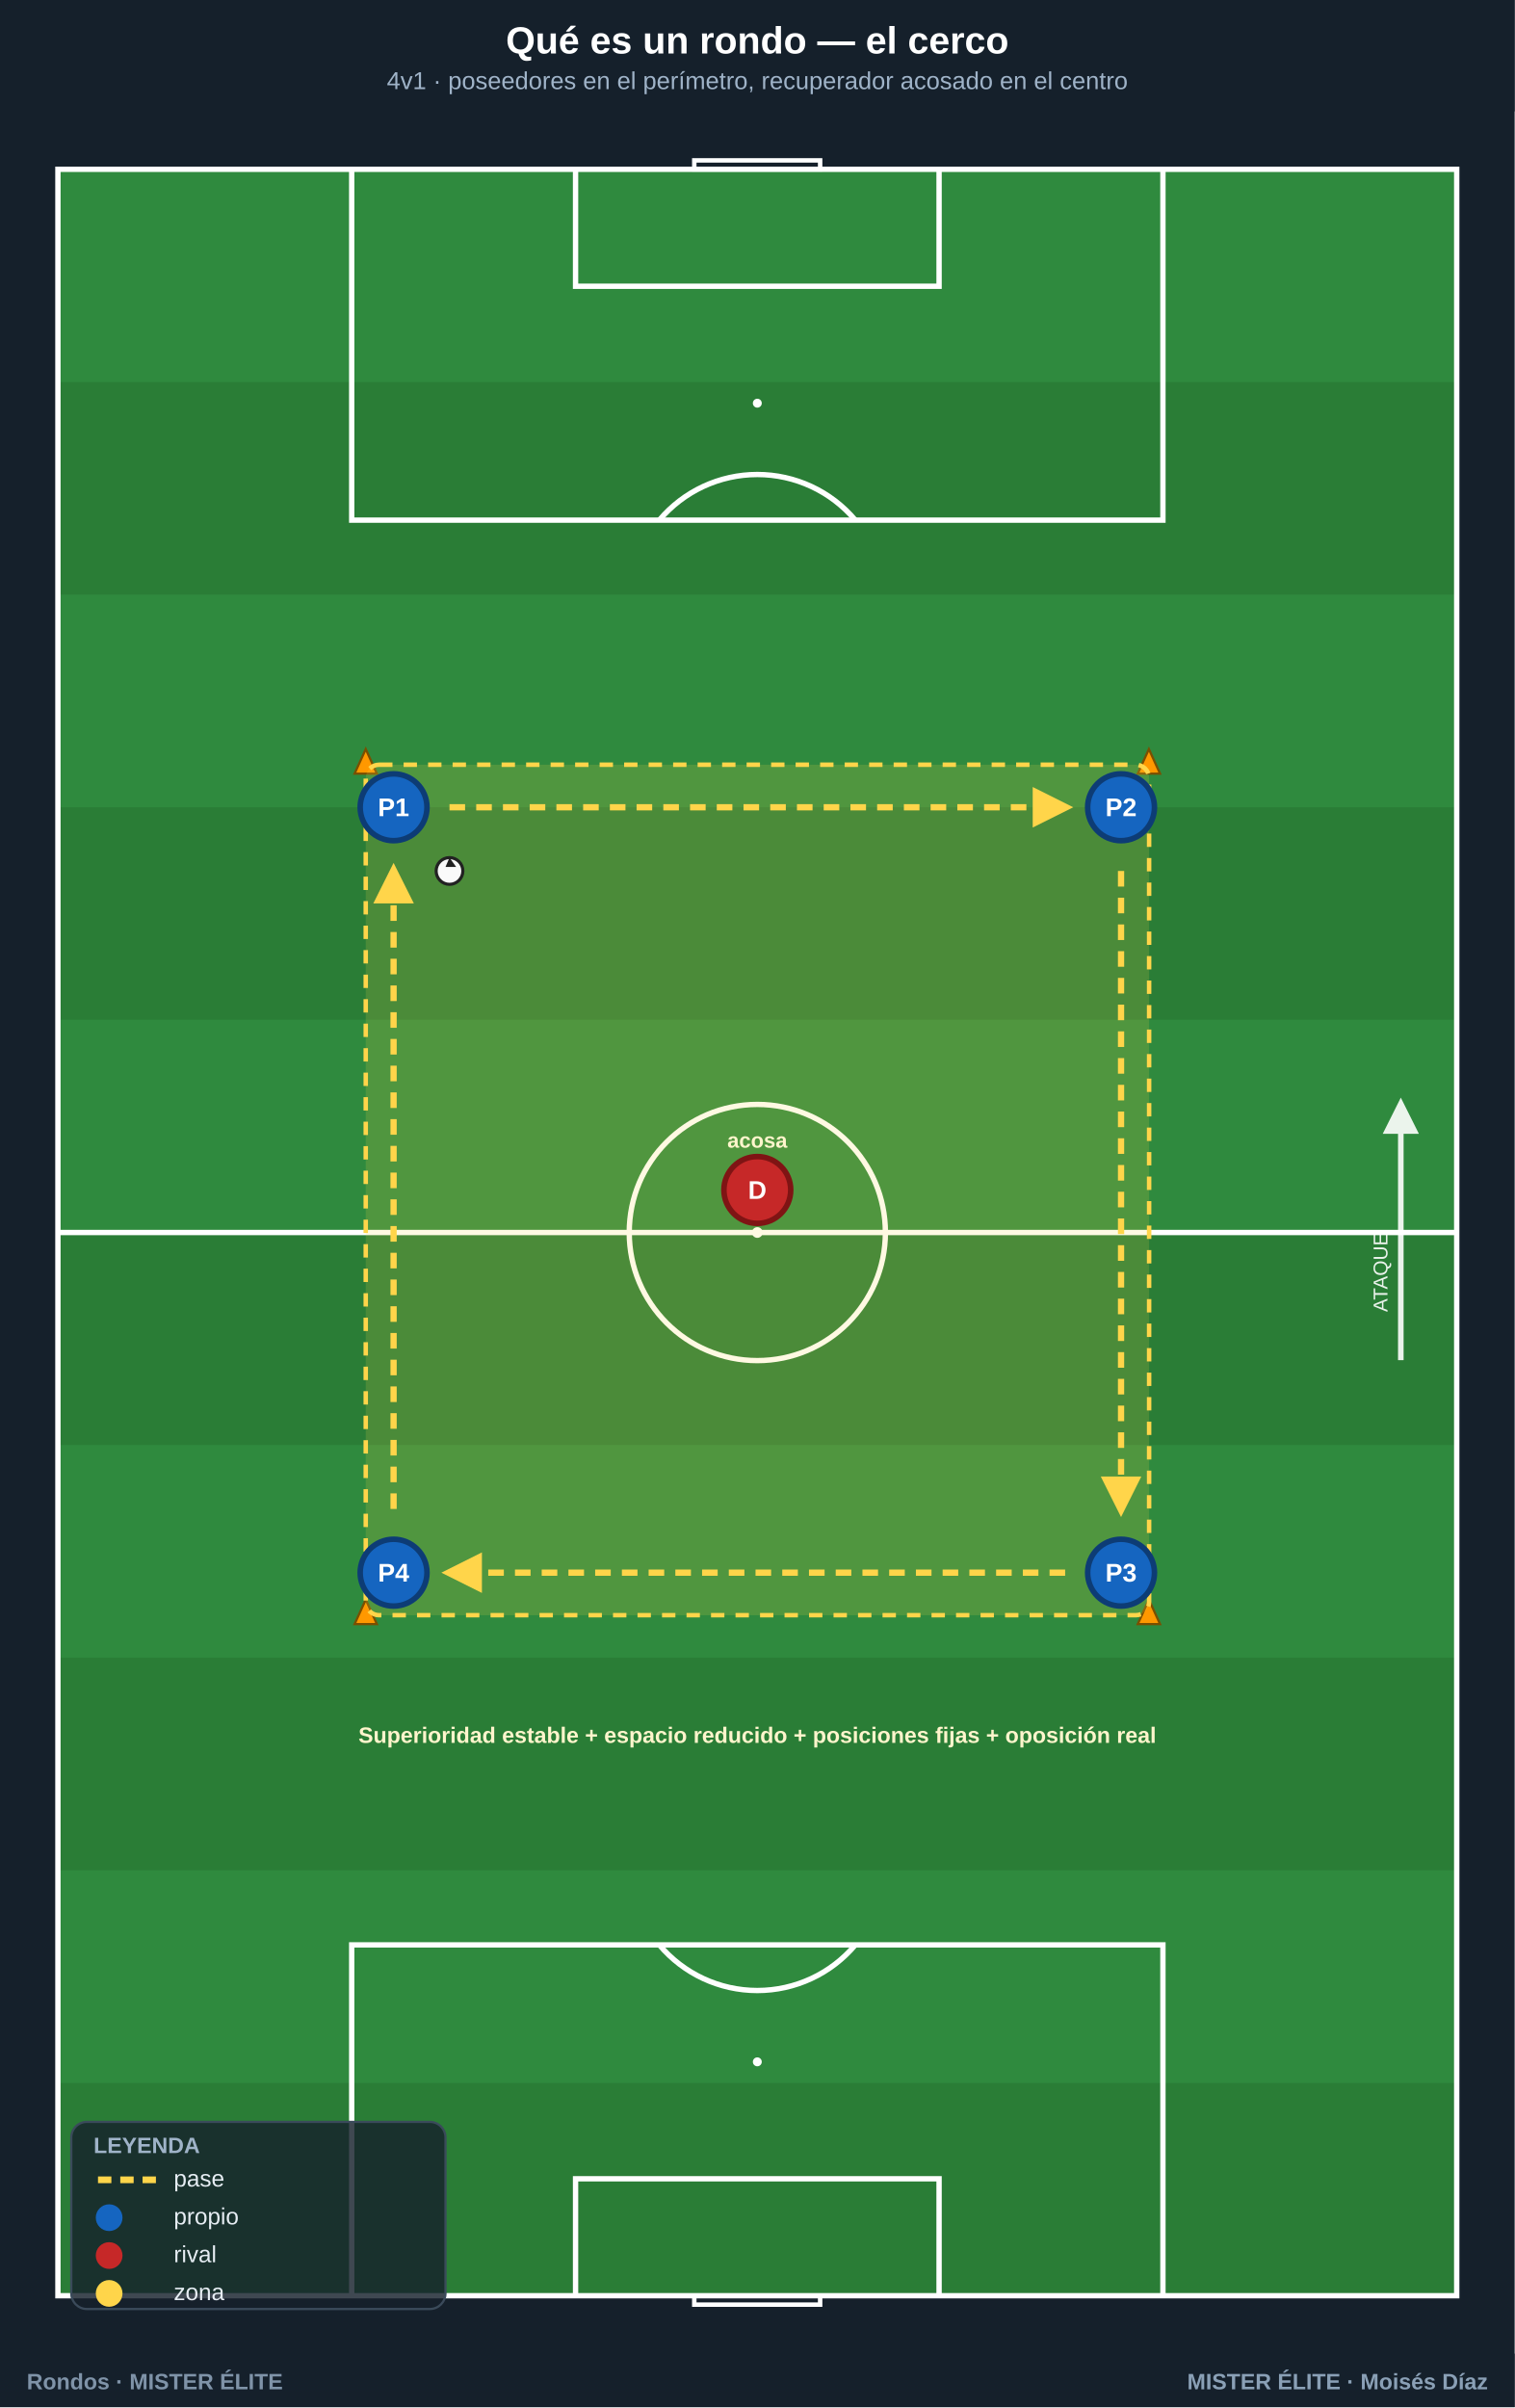
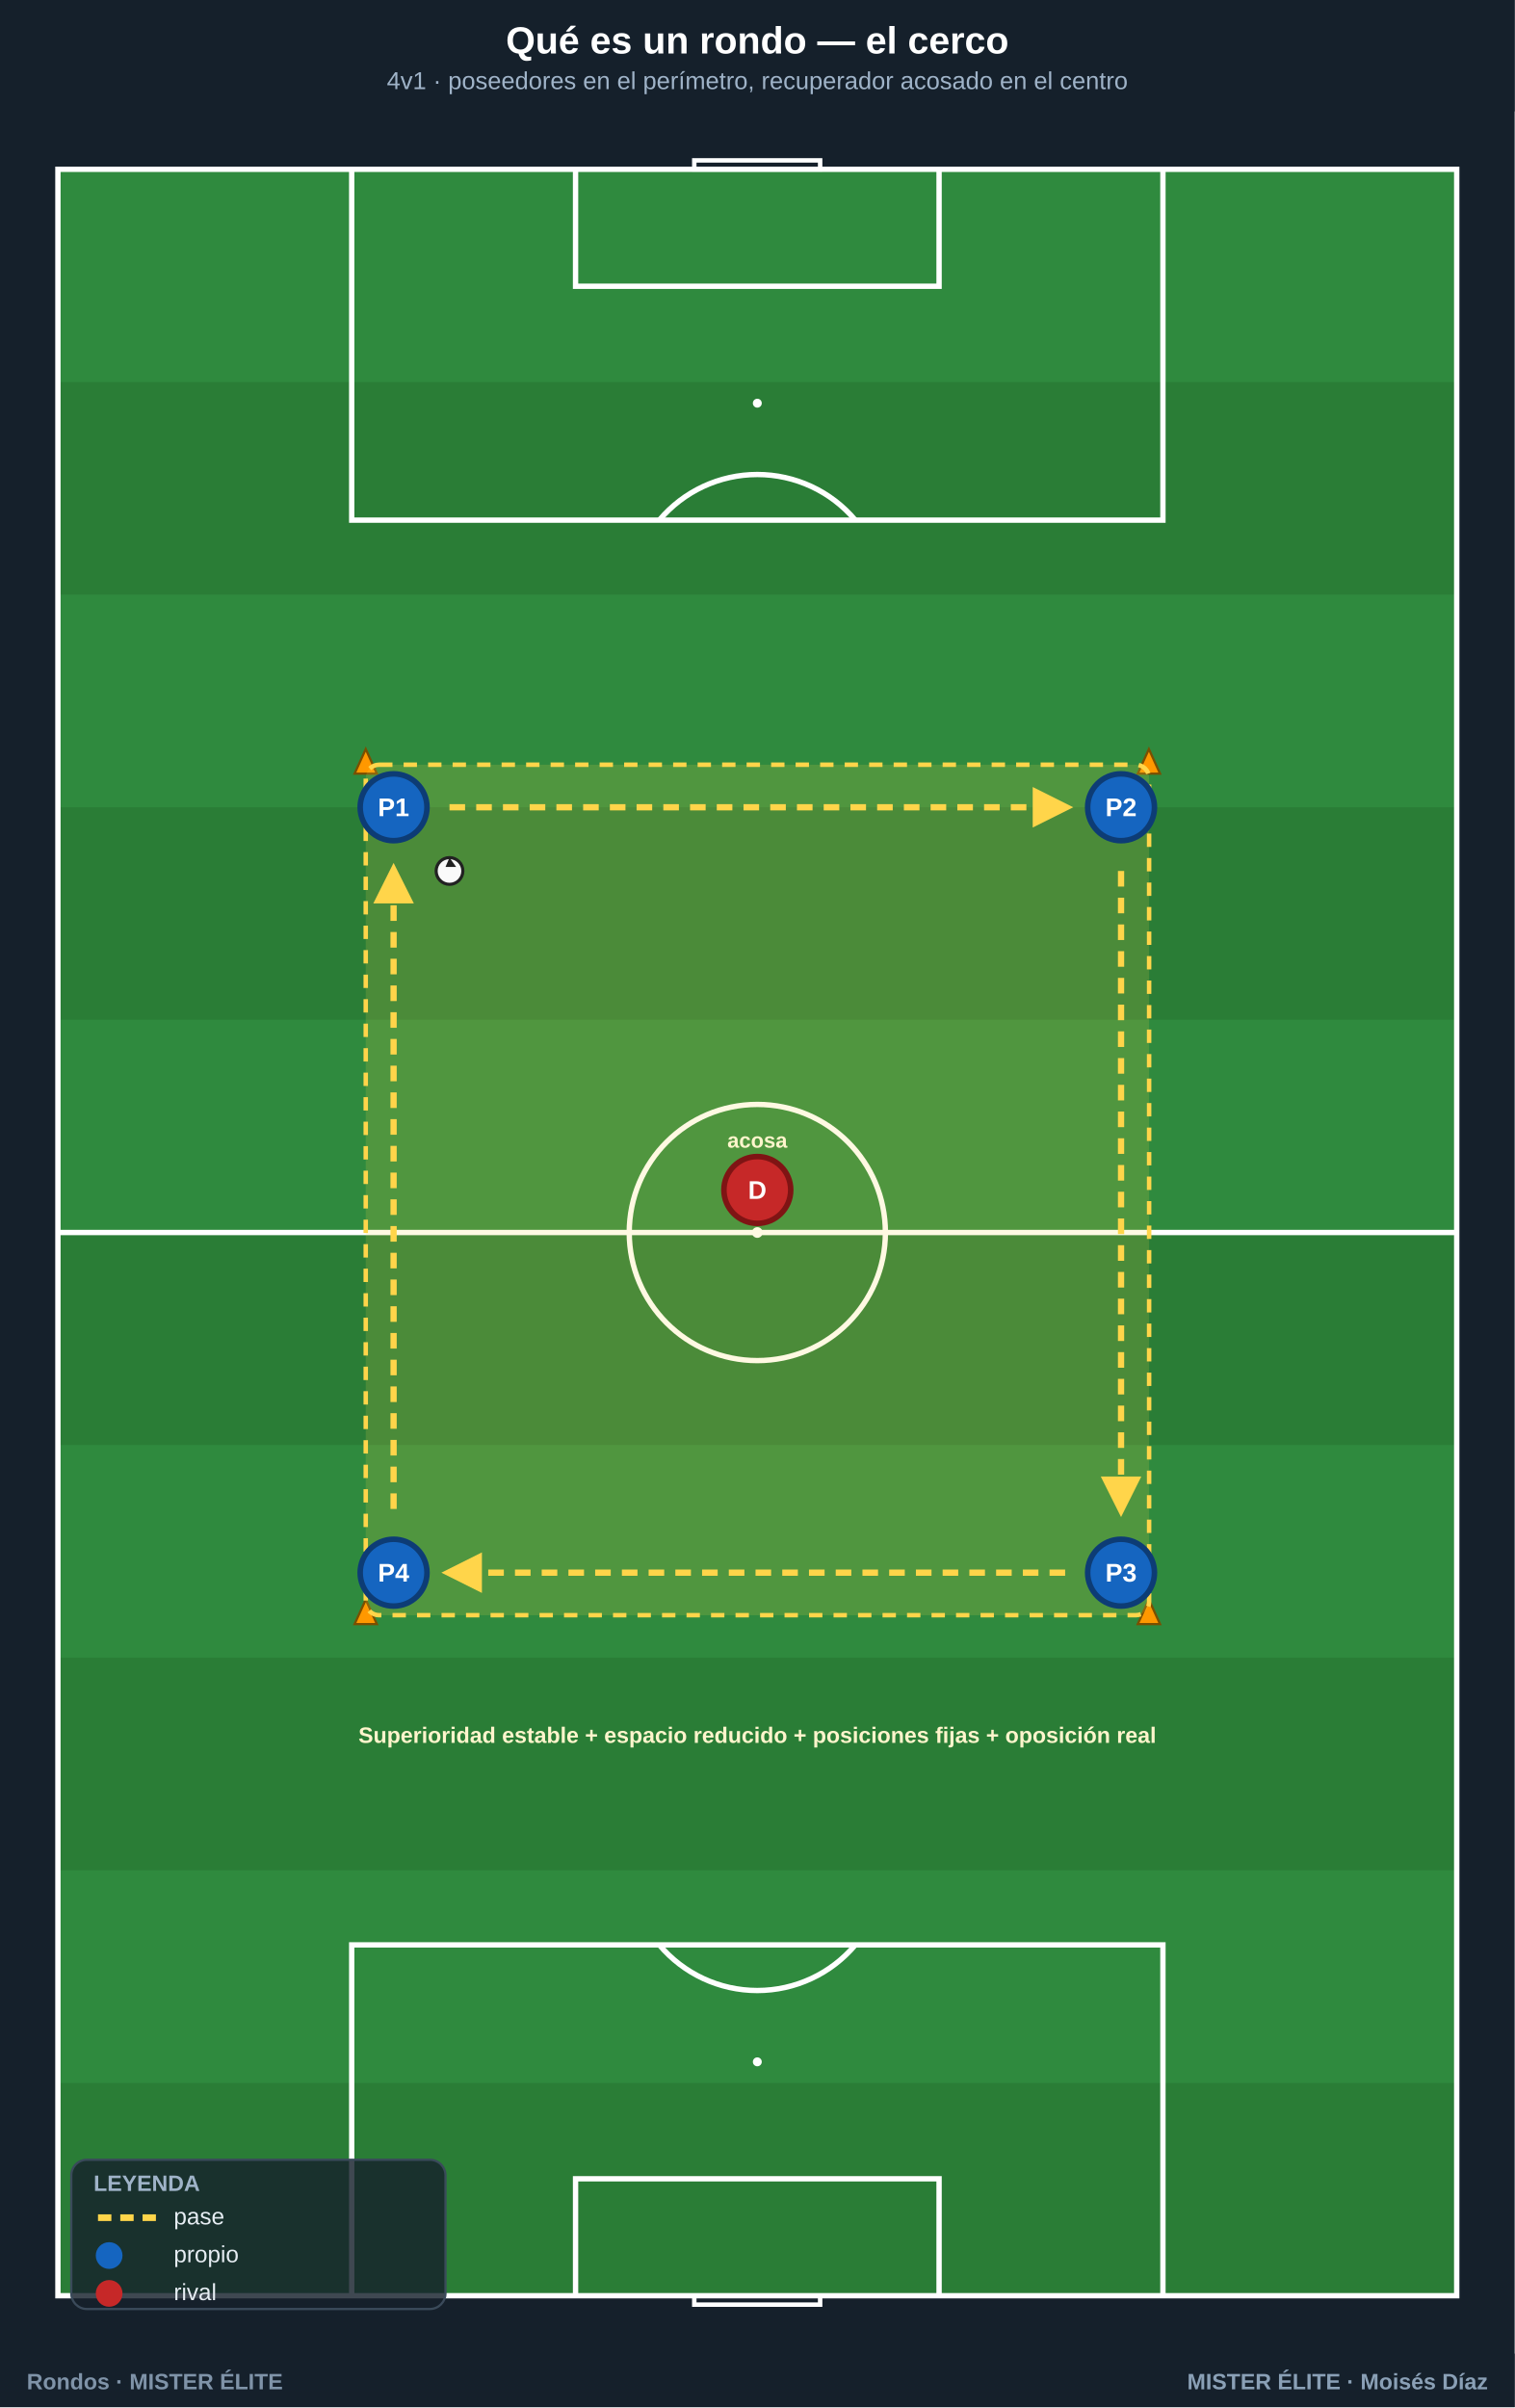
<svg xmlns="http://www.w3.org/2000/svg" viewBox="0 0 680 1081" width="680" height="1081" font-family="Segoe UI,Arial,sans-serif">
  <defs>
    <linearGradient id="sky" x1="0" y1="0" x2="0" y2="1">
      <stop offset="0" stop-color="#2f8a3e" />
      <stop offset="1" stop-color="#2b8139" />
    </linearGradient>
    <marker id="ah_pass" viewBox="0 0 10 10" refX="8" refY="5" markerWidth="6.5" markerHeight="6.5" orient="auto-start-reverse">
      <path d="M0,0 L10,5 L0,10 z" fill="#ffd54a" />
    </marker>
    <marker id="ah_run" viewBox="0 0 10 10" refX="8" refY="5" markerWidth="6.5" markerHeight="6.5" orient="auto-start-reverse">
      <path d="M0,0 L10,5 L0,10 z" fill="#ffffff" />
    </marker>
    <marker id="ah_drive" viewBox="0 0 10 10" refX="8" refY="5" markerWidth="6.5" markerHeight="6.5" orient="auto-start-reverse">
      <path d="M0,0 L10,5 L0,10 z" fill="#7ee0ff" />
    </marker>
    <marker id="ah_white" viewBox="0 0 10 10" refX="8" refY="5" markerWidth="6.5" markerHeight="6.5" orient="auto-start-reverse">
      <path d="M0,0 L10,5 L0,10 z" fill="#ffffff" />
    </marker>
  </defs>
  <rect x="0.0" y="0.0" width="680.0" height="1080.6" fill="#15202b" />
  <rect x="26.0" y="76.0" width="628.0" height="96.0" fill="#2f8a3e" />
  <rect x="26.0" y="171.5" width="628.0" height="96.0" fill="#2a7d36" />
  <rect x="26.0" y="266.9" width="628.0" height="96.0" fill="#2f8a3e" />
  <rect x="26.0" y="362.4" width="628.0" height="96.0" fill="#2a7d36" />
  <rect x="26.0" y="457.8" width="628.0" height="96.0" fill="#2f8a3e" />
  <rect x="26.0" y="553.3" width="628.0" height="96.0" fill="#2a7d36" />
  <rect x="26.0" y="648.7" width="628.0" height="96.0" fill="#2f8a3e" />
  <rect x="26.0" y="744.2" width="628.0" height="96.0" fill="#2a7d36" />
  <rect x="26.0" y="839.6" width="628.0" height="96.0" fill="#2f8a3e" />
  <rect x="26.0" y="935.1" width="628.0" height="96.0" fill="#2a7d36" />
  <rect x="26.0" y="76.0" width="628.0" height="954.6" fill="none" stroke="#ffffff" stroke-width="2.4" />
  <line x1="26.0" y1="553.3" x2="654.0" y2="553.3" stroke="#ffffff" stroke-width="2.4" opacity="1" />
  <circle cx="340.0" cy="553.3" r="57.5" fill="none" stroke="#ffffff" stroke-width="2.4" />
  <circle cx="340.0" cy="553.3" r="2.4" fill="#ffffff" />
  <path d="M157.9,76.0 L157.9,233.5 L522.1,233.5 L522.1,76.0" fill="none" stroke="#ffffff" stroke-width="2.4" />
  <path d="M258.4,76.0 L258.4,128.5 L421.6,128.5 L421.6,76.0" fill="none" stroke="#ffffff" stroke-width="2.4" />
  <circle cx="340.0" cy="181.0" r="2.0" fill="#ffffff" />
  <rect x="311.7" y="72.0" width="56.5" height="4" fill="none" stroke="#ffffff" stroke-width="2" />
  <path d="M296.0,233.5 A57.5,57.5 0 0 1 384.0,233.5" fill="none" stroke="#ffffff" stroke-width="2.4" />
  <path d="M157.9,1030.6 L157.9,873.1 L522.1,873.1 L522.1,1030.6" fill="none" stroke="#ffffff" stroke-width="2.4" />
  <path d="M258.4,1030.6 L258.4,978.1 L421.6,978.1 L421.6,1030.6" fill="none" stroke="#ffffff" stroke-width="2.4" />
  <circle cx="340.0" cy="925.6" r="2.0" fill="#ffffff" />
  <rect x="311.7" y="1030.6" width="56.5" height="4" fill="none" stroke="#ffffff" stroke-width="2" />
  <path d="M296.0,873.1 A57.5,57.5 0 0 0 384.0,873.1" fill="none" stroke="#ffffff" stroke-width="2.4" />
  <rect x="0.0" y="0.0" width="680.0" height="50.0" fill="#15202b" />
  <text x="340.0" y="24.0" font-family="Segoe UI,Arial,sans-serif" font-size="17" font-weight="800" fill="#ffffff" text-anchor="middle">Qué es un rondo — el cerco</text>
  <text x="340.0" y="40.0" font-family="Segoe UI,Arial,sans-serif" font-size="11" font-weight="500" fill="#9fb3c8" text-anchor="middle">4v1 · poseedores en el perímetro, recuperador acosado en el centro</text>
  <rect x="0.0" y="1056.6" width="680.0" height="24.0" fill="#15202b" />
  <text x="668.0" y="1072.6" font-family="Segoe UI,Arial,sans-serif" font-size="10" font-weight="700" fill="#8aa0b6" text-anchor="end">MISTER ÉLITE · Moisés Díaz</text>
  <text x="12.0" y="1072.6" font-family="Segoe UI,Arial,sans-serif" font-size="10" font-weight="600" fill="#7f93a8" text-anchor="start">Rondos · MISTER ÉLITE</text>
-   <g opacity="0.9">
-     <line x1="628.9" y1="610.6" x2="628.9" y2="496.0" stroke="#ffffff" stroke-width="2.5" marker-end="url(#ah_white)" />
-     <text x="622.9" y="553.3" font-family="Segoe UI,Arial" font-size="9" fill="#ffffff" text-anchor="end" transform="rotate(-90 622.9 553.3)">ATAQUE</text>
-   </g>
  <path d="M164.2,336.3 l5,11 l-10,0 z" fill="#ff9800" stroke="#7a4f00" stroke-width="1" />
  <path d="M515.8,336.3 l5,11 l-10,0 z" fill="#ff9800" stroke="#7a4f00" stroke-width="1" />
  <path d="M515.8,718.1 l5,11 l-10,0 z" fill="#ff9800" stroke="#7a4f00" stroke-width="1" />
  <path d="M164.2,718.1 l5,11 l-10,0 z" fill="#ff9800" stroke="#7a4f00" stroke-width="1" />
  <rect x="164.2" y="343.3" width="351.7" height="381.8" rx="6" fill="#ffd54a" fill-opacity="0.16" stroke="#ffd54a" stroke-width="2" stroke-dasharray="6 5" />
  <g>
    <circle cx="176.7" cy="362.4" r="15" fill="#1565c0" stroke="#0d3c75" stroke-width="2.5" />
    <text x="176.7" y="366.4" font-family="Segoe UI,Arial" font-size="11.5" font-weight="800" fill="#fff" text-anchor="middle">P1</text>
  </g>
  <g>
    <circle cx="503.3" cy="362.4" r="15" fill="#1565c0" stroke="#0d3c75" stroke-width="2.5" />
    <text x="503.3" y="366.4" font-family="Segoe UI,Arial" font-size="11.5" font-weight="800" fill="#fff" text-anchor="middle">P2</text>
  </g>
  <g>
    <circle cx="503.3" cy="706.0" r="15" fill="#1565c0" stroke="#0d3c75" stroke-width="2.5" />
    <text x="503.3" y="710.0" font-family="Segoe UI,Arial" font-size="11.5" font-weight="800" fill="#fff" text-anchor="middle">P3</text>
  </g>
  <g>
    <circle cx="176.7" cy="706.0" r="15" fill="#1565c0" stroke="#0d3c75" stroke-width="2.5" />
    <text x="176.7" y="710.0" font-family="Segoe UI,Arial" font-size="11.5" font-weight="800" fill="#fff" text-anchor="middle">P4</text>
  </g>
  <g>
    <circle cx="340.0" cy="534.2" r="15" fill="#c62828" stroke="#7f1414" stroke-width="2.5" />
    <text x="340.0" y="538.2" font-family="Segoe UI,Arial" font-size="11.5" font-weight="800" fill="#fff" text-anchor="middle">D</text>
  </g>
  <text x="340.0" y="515.2" font-family="Segoe UI,Arial,sans-serif" font-size="9.5" font-weight="600" fill="#fff5cc" text-anchor="middle">acosa</text>
  <circle cx="201.8" cy="391.0" r="6.0" fill="#fafafa" stroke="#222" stroke-width="1.4" />
  <path d="M201.8,385.0 l3.0,4.2 l-4.8,0 z" fill="#222" />
  <line x1="201.8" y1="362.4" x2="478.2" y2="362.4" stroke="#ffd54a" stroke-width="2.8" stroke-dasharray="7 5" marker-end="url(#ah_pass)" />
  <line x1="503.3" y1="391.0" x2="503.3" y2="677.4" stroke="#ffd54a" stroke-width="2.8" stroke-dasharray="7 5" marker-end="url(#ah_pass)" />
  <line x1="478.2" y1="706.0" x2="201.8" y2="706.0" stroke="#ffd54a" stroke-width="2.8" stroke-dasharray="7 5" marker-end="url(#ah_pass)" />
  <line x1="176.7" y1="677.4" x2="176.7" y2="391.0" stroke="#ffd54a" stroke-width="2.8" stroke-dasharray="7 5" marker-end="url(#ah_pass)" />
  <text x="340.0" y="782.4" font-family="Segoe UI,Arial,sans-serif" font-size="10" font-weight="600" fill="#fff5cc" text-anchor="middle">Superioridad estable + espacio reducido + posiciones fijas + oposición real</text>
  <g>
-     <rect x="32" y="952.56" width="168" height="84" rx="7" fill="#15202b" fill-opacity="0.82" stroke="#3a4a5a" stroke-width="1" />
-     <text x="42" y="966.56" font-family="Segoe UI,Arial" font-size="10" font-weight="800" fill="#9fb3c8">LEYENDA</text>
-     <line x1="44" y1="978.56" x2="70" y2="978.56" stroke="#ffd54a" stroke-width="3" stroke-dasharray="6 4" />
-     <text x="78" y="981.56" font-family="Segoe UI,Arial" font-size="10.5" fill="#e6edf3">pase</text>
-     <circle cx="49" cy="995.56" r="6" fill="#1565c0" />
-     <text x="78" y="998.56" font-family="Segoe UI,Arial" font-size="10.5" fill="#e6edf3">propio</text>
-     <circle cx="49" cy="1012.56" r="6" fill="#c62828" />
-     <text x="78" y="1015.56" font-family="Segoe UI,Arial" font-size="10.5" fill="#e6edf3">rival</text>
-     <circle cx="49" cy="1029.56" r="6" fill="#ffd54a" />
-     <text x="78" y="1032.56" font-family="Segoe UI,Arial" font-size="10.5" fill="#e6edf3">zona</text>
+     <rect x="32" y="969.56" width="168" height="67" rx="7" fill="#15202b" fill-opacity="0.82" stroke="#3a4a5a" stroke-width="1" />
+     <text x="42" y="983.56" font-family="Segoe UI,Arial" font-size="10" font-weight="800" fill="#9fb3c8">LEYENDA</text>
+     <line x1="44" y1="995.56" x2="70" y2="995.56" stroke="#ffd54a" stroke-width="3" stroke-dasharray="6 4" />
+     <text x="78" y="998.56" font-family="Segoe UI,Arial" font-size="10.5" fill="#e6edf3">pase</text>
+     <circle cx="49" cy="1012.56" r="6" fill="#1565c0" />
+     <text x="78" y="1015.56" font-family="Segoe UI,Arial" font-size="10.5" fill="#e6edf3">propio</text>
+     <circle cx="49" cy="1029.56" r="6" fill="#c62828" />
+     <text x="78" y="1032.56" font-family="Segoe UI,Arial" font-size="10.5" fill="#e6edf3">rival</text>
  </g>
</svg>
